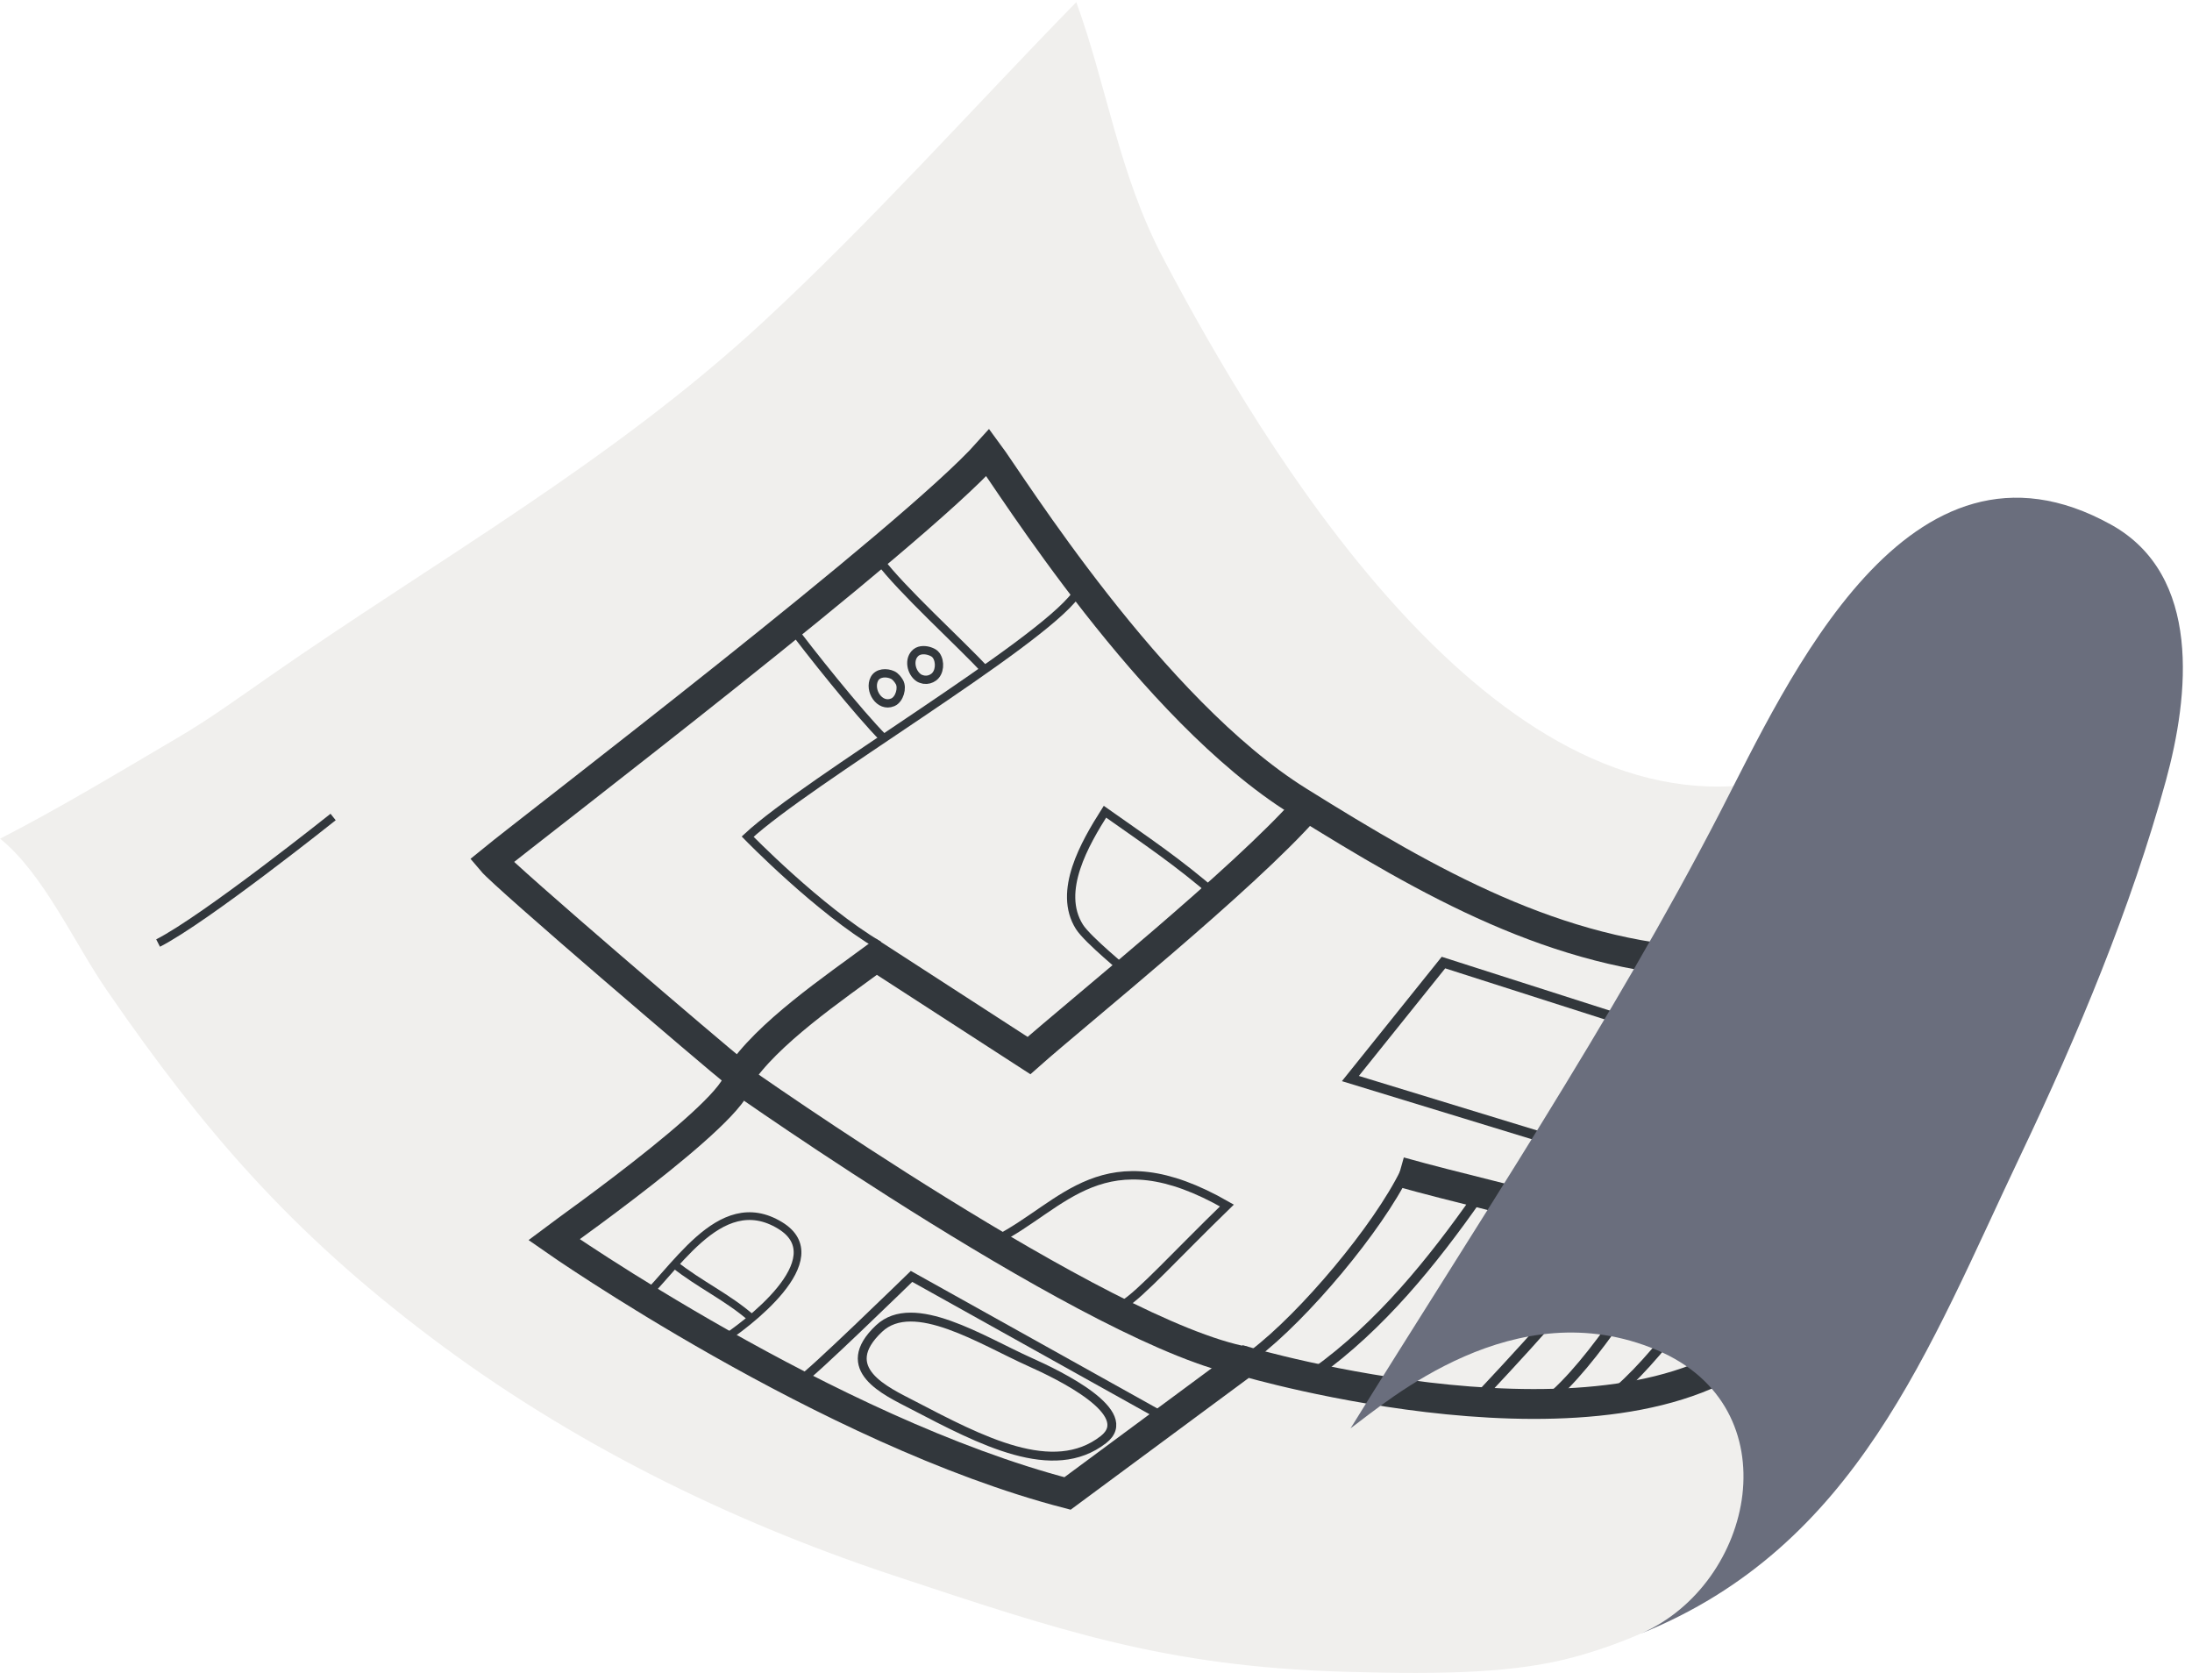
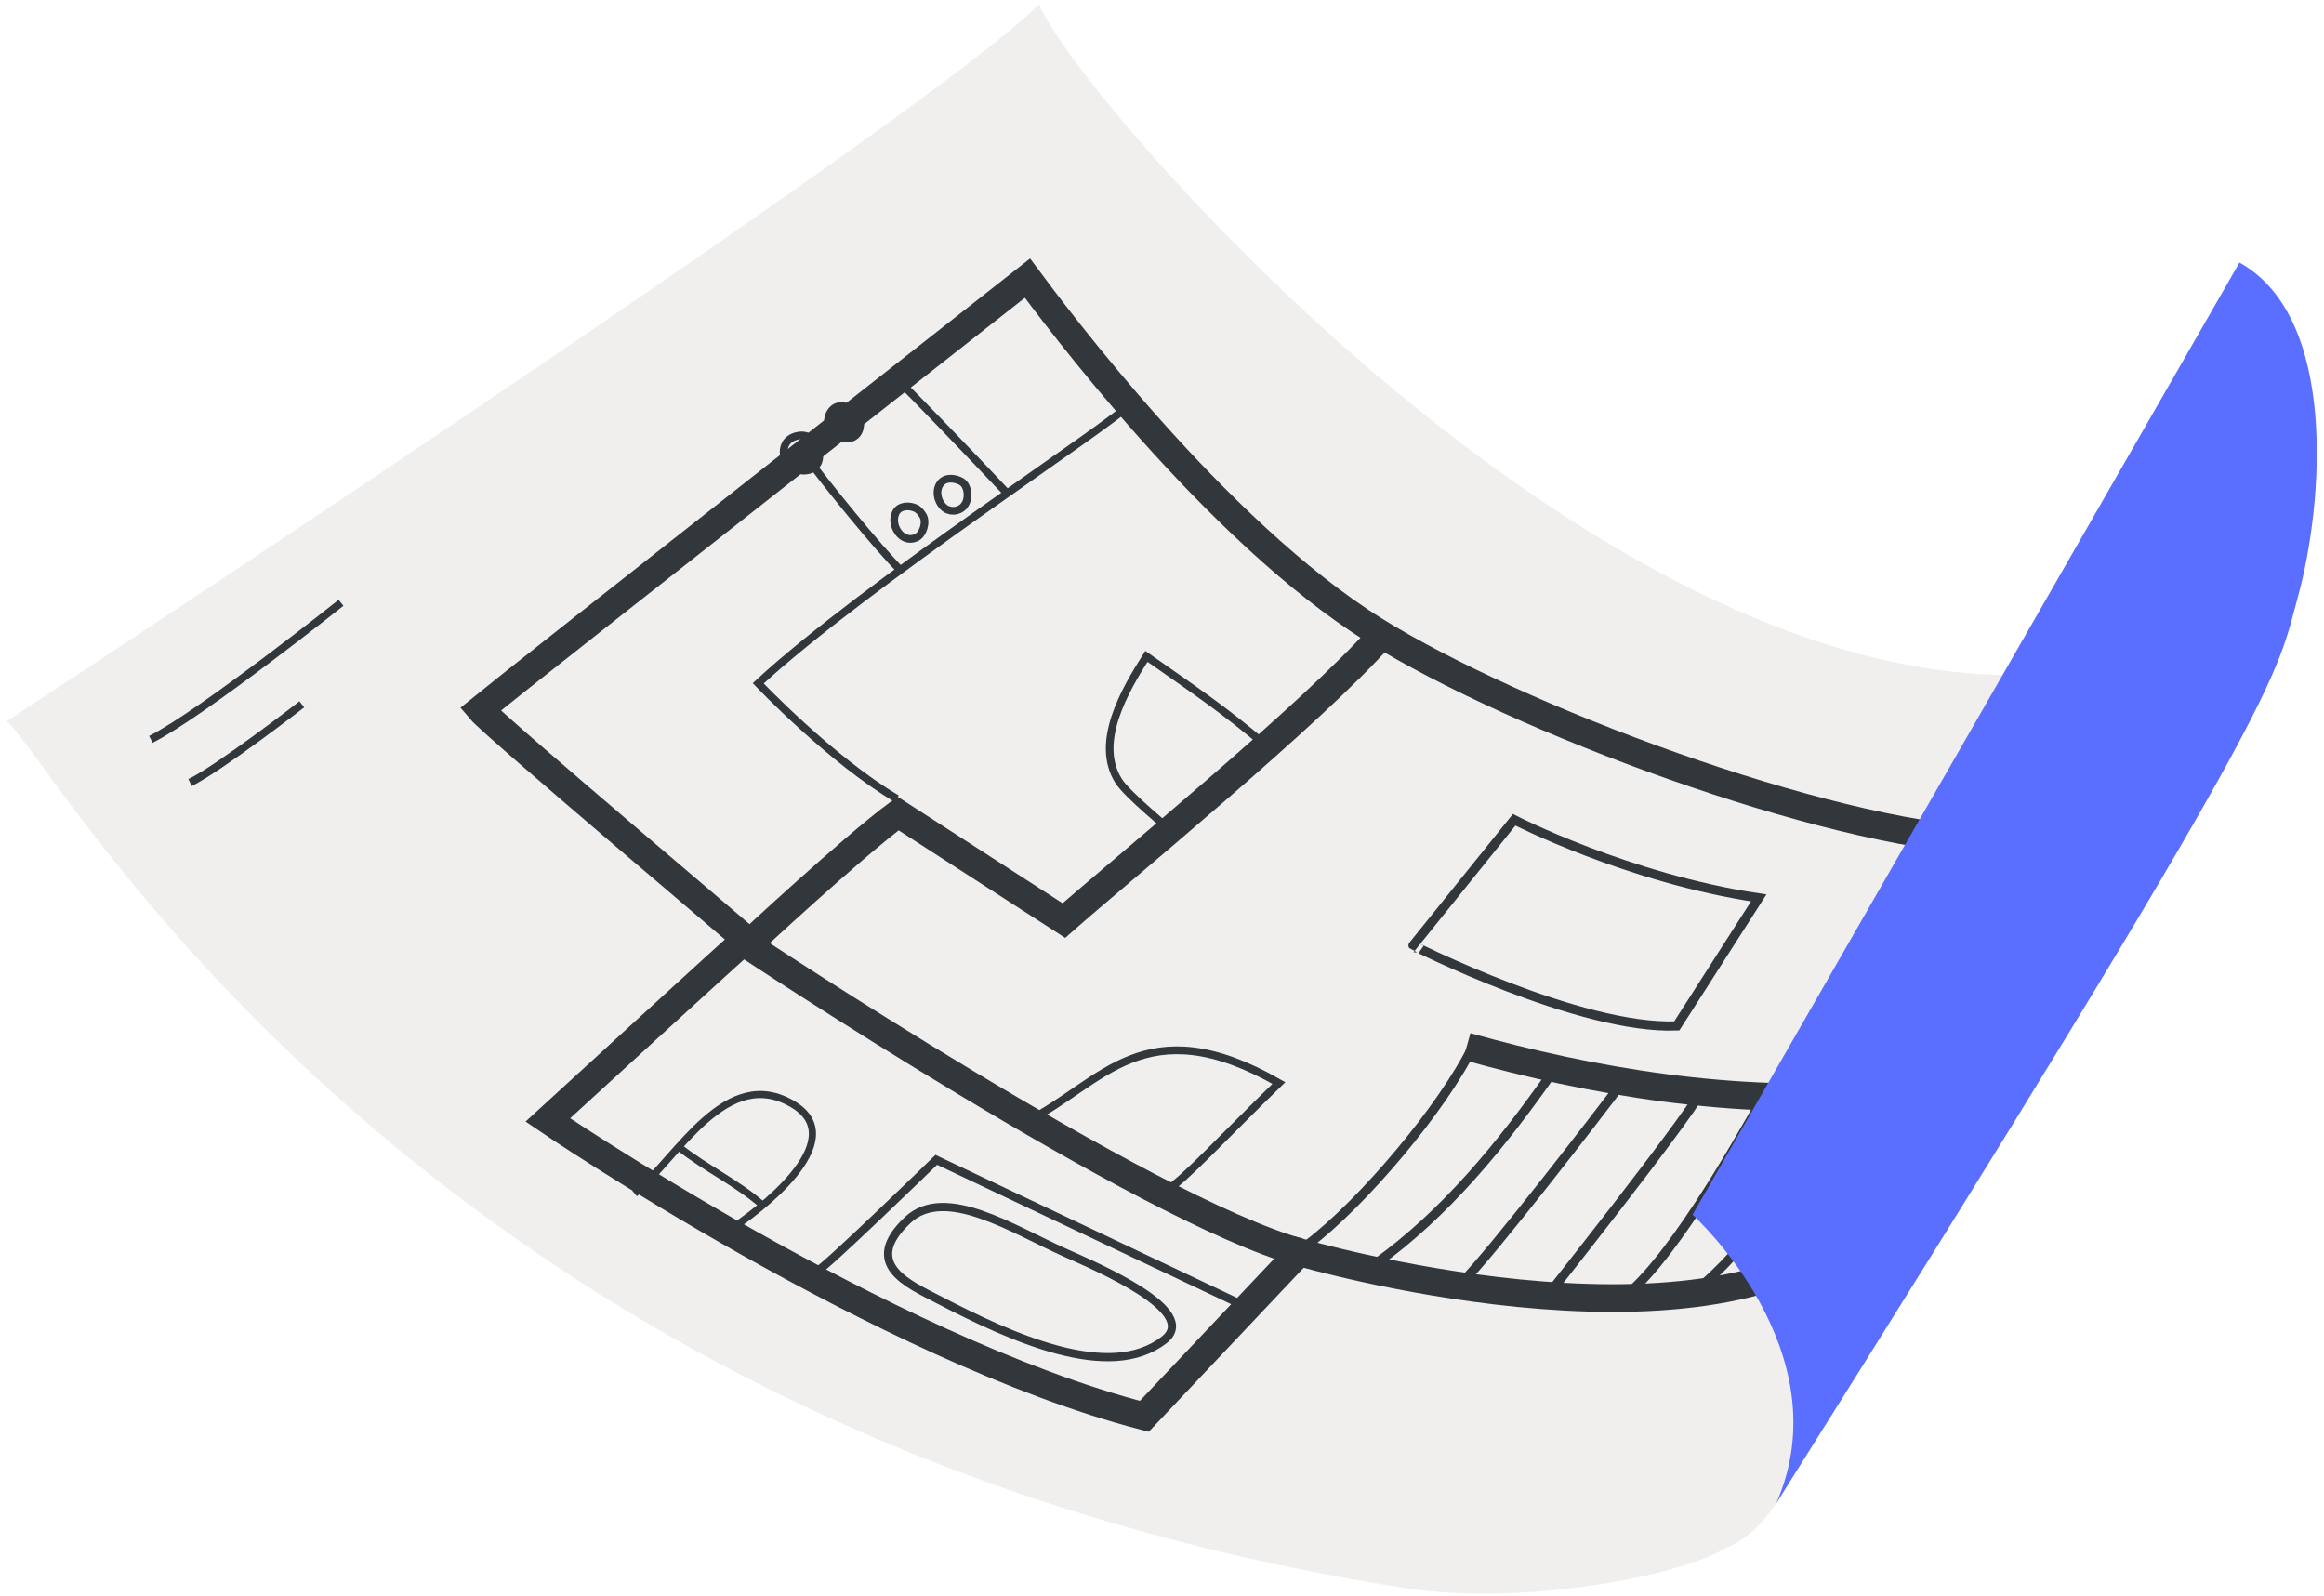
- <svg xmlns="http://www.w3.org/2000/svg" width="201px" height="154px" viewBox="0 0 201 154" version="1.1">
-   <g id="Hub" stroke="none" stroke-width="1" fill="none" fill-rule="evenodd">
-     <g id="Hub-Desktop-Property-Docubox-Copy-3" transform="translate(-626, -221)">
-       <g id="Group-5" transform="translate(471, 147)">
-         <g id="Group" transform="translate(155, 74)">
-           <path d="M106.664,23.682 C116.049,41.494 135.998,74.424 160.004,71.998 L172.295,75.789 C168.465,83.414 161.436,126.42 162.484,135.65 C163.242,142.353 156.755,147.043 150.472,149.787 C150.415,149.814 150.353,149.842 150.298,149.861 C148.245,150.746 146.22,151.429 144.487,151.904 C139.143,153.373 132.829,153.568 123.251,153.289 C106.841,152.809 97.231,149.533 81.827,144.424 C66.686,139.391 52.21,132.221 39.46,122.59 C26.763,113.002 18.755,103.801 9.882,90.93 C6.816,86.506 4.015,80.131 0.011,76.903 C5.63,74.01 10.857,70.837 16.292,67.645 C19.247,65.913 22.048,63.87 24.784,61.971 C40.061,51.336 56.069,42.362 69.888,29.602 C79.929,20.325 89.398,9.707 98.691,0.196 C101.492,7.857 102.568,15.91 106.664,23.682 Z" id="Path" fill="#F0EFED" fill-rule="nonzero" />
-           <path d="M161.496,122.953 C147.922,134.75 114.232,124.851 114.232,124.851 L97.888,136.943 C75.919,131.226 50.794,113.664 50.794,113.664 C52.148,112.639 69.796,100.213 67.501,98.389 C65.485,96.791 46.335,80.424 45.083,78.93 C48.919,75.789 83.61,49.305 90.589,41.498 C92.648,44.269 105.544,65.039 119.062,73.467 C131.16,81.01 142.705,87.6 156.632,88.295 C157.111,88.318 157.679,88.359 158.152,88.295" id="Path" stroke="#32373C" stroke-width="2.736" />
-           <path d="M114.979,124.17 C119.565,120.686 126.348,112.629 128.864,107.459" id="Path" stroke="#32373C" stroke-width="0.912" />
-           <path d="M120.611,125.863 C126.572,121.593 131.324,115.718 135.509,109.75" id="Path" stroke="#32373C" stroke-width="0.912" />
-           <path d="M127.045,127.289 C129.357,125.039 138.373,115.682 140.254,113.156" id="Path" stroke="#32373C" stroke-width="0.912" />
-           <path d="M160.889,118.393 C151.534,112.53 138.803,110.381 128.356,107.448" id="Path" stroke="#32373C" stroke-width="2.736" />
-           <path d="M67.697,98.803 C70.293,94.768 76.517,90.569 80.357,87.727 L94.357,96.789 C98.795,92.851 114.027,80.629 119.843,74.004" id="Path" stroke="#32373C" stroke-width="2.736" />
-           <path d="M114.232,124.852 C101.087,122.456 67.677,98.881 67.677,98.881" id="Path" stroke="#32373C" stroke-width="2.736" />
-           <path d="M91.318,113.727 C97.552,110.598 101.17,104.039 112.504,110.539 C107.953,114.951 104.484,118.775 102.994,119.623" id="Path" stroke="#32373C" stroke-width="0.771" />
-           <polygon id="Path" stroke="#32373C" stroke-width="0.912" points="146.086 105.705 153.004 94.871 132.361 88.262 123.826 98.896" />
-           <path d="M134.836,128.955 C134.836,128.955 144.83,118.482 146.447,115.6" id="Path" stroke="#32373C" stroke-width="0.912" />
-           <path d="M141.086,129.039 C145.16,126.373 150.572,117.809 152.92,113.621" id="Path" stroke="#32373C" stroke-width="0.912" />
-           <path d="M146.836,128.705 C150.91,126.041 156.572,118.143 158.92,113.955" id="Path" stroke="#32373C" stroke-width="0.912" />
-           <path d="M193.578,48.107 C201.93,52.744 200.738,63.783 198.607,71.576 C195.419,83.224 190.505,94.945 185.324,105.832 C176.81,123.719 170.252,141.793 150.472,149.787 C160.888,145.238 164.382,129.039 151.919,123.789 C138.898,118.303 127.251,128.457 123.841,130.973 C135.144,112.709 147.862,93.59 157.714,74.504 C163.92,62.482 174.947,37.762 193.578,48.107 Z" id="Path" fill="#6A6E7D" fill-rule="nonzero" />
-           <path d="M58.125,119.887 C61.773,116.801 65.885,108.916 71.537,112.369 C76.543,115.426 68.385,121.558 65.996,123.047" id="Path" stroke="#32373C" stroke-width="0.707" />
-           <path d="M61.826,115.926 C64.119,117.76 66.75,118.963 68.912,120.867" id="Path" stroke="#32373C" stroke-width="0.707" />
-           <path d="M111.545,82.098 C107.99,79.016 105.199,77.168 101.32,74.43 C99.484,77.332 96.927,81.731 98.98,84.983 C99.748,86.2 103.367,89.098 103.328,89.174" id="Path" stroke="#32373C" stroke-width="0.76" />
-           <path d="M73.504,126.455 C73.836,126.539 83.586,117.039 83.586,117.039 L107.336,130.289" id="Path" stroke="#32373C" stroke-width="0.814" />
-           <path d="M80.607,121.82 C83.763,118.845 90.058,122.929 94.457,124.896 C97.102,126.078 104.307,129.562 101.182,132 C96.571,135.596 89.975,132.104 83.69,128.828 C81.24,127.553 76.664,125.535 80.607,121.82 Z" id="Path" stroke="#32373C" stroke-width="0.814" />
-           <path d="M80.611,86.686 C75.064,83.411 68.556,76.715 68.556,76.715 C74.044,71.623 95.212,59.186 98.636,54.547" id="Path" stroke="#32373C" stroke-width="0.76" />
-           <path d="M72.414,57.283 C74.055,59.523 78.725,65.39 81.053,67.719" id="Path" stroke="#32373C" stroke-width="0.76" />
-           <path d="M80.623,51.354 C82.695,54.116 87.894,58.817 90.455,61.557" id="Path" stroke="#32373C" stroke-width="0.76" />
-           <path d="M81.842,64.406 C81.86,64.398 81.879,64.39 81.899,64.381 C82.477,64.113 82.782,63.08 82.471,62.539 C82.33,62.297 82.114,62.016 81.852,61.894 C81.303,61.638 80.491,61.662 80.182,62.248 C79.637,63.291 80.646,64.895 81.842,64.406 Z" id="Path" stroke="#32373C" stroke-width="0.76" />
-           <path d="M84.736,62.322 C85.047,62.367 85.347,62.285 85.607,62.099 C86.187,61.683 86.248,60.673 85.851,60.105 C85.716,59.914 85.54,59.822 85.33,59.74 C84.922,59.58 84.359,59.545 84.006,59.824 C83.27,60.408 83.529,61.683 84.268,62.164 C84.372,62.23 84.538,62.283 84.657,62.309 C84.684,62.314 84.709,62.318 84.736,62.322 Z" id="Path" stroke="#32373C" stroke-width="0.76" />
-           <path d="M30.545,74.914 C30.545,74.914 18.822,84.268 14.496,86.471" id="Path" stroke="#32373C" stroke-width="0.76" />
+ <svg xmlns="http://www.w3.org/2000/svg" width="233px" height="160px" viewBox="0 0 233 160" version="1.1">
+   <g id="Property" stroke="none" stroke-width="1" fill="none" fill-rule="evenodd">
+     <g id="hub-illustration-empty-state-copy-4" transform="translate(-24, 0)">
+       <g id="Empty-State-03" transform="translate(24, 0)">
+         <g id="Ebene_1">
+           <g id="Group">
+             <g id="Path">
+               <path d="M217.918,64.7 L219.504,68.946 C214.954,77.98 182.373,116.707 183.62,127.644 C184.522,135.585 180.785,151.842 173.32,155.094 C173.252,155.126 173.179,155.158 173.113,155.181 C167.939,158.222 152.231,160.996 140.987,159.243 C41.844,143.785 5.435,76.138 0.679,72.312 C0.679,72.312 93.146,11.694 104.183,0.424 C107.51,9.502 170.547,83.277 217.918,64.7 Z" fill="#F0EFED" fill-rule="nonzero" />
+               <path d="M186.415,123.3 C170.291,137.278 130.274,125.55 130.274,125.55 L114.726,142.01 C88.631,135.237 54.92,112.294 54.92,112.294 C54.92,112.294 74.713,94.156 74.766,94.196 C77.156,96.092 49.623,72.911 48.136,71.142 C52.694,67.418 103.012,27.889 103.012,27.889 C105.458,31.173 121.793,53.233 137.852,63.219 C152.222,72.155 182.767,83.525 199.311,84.349" stroke="#32373C" stroke-width="2.776" />
+               <path d="M131.16,124.742 C136.606,120.613 144.665,111.068 147.653,104.942" stroke="#32373C" stroke-width="0.925" />
+               <path d="M137.851,126.749 C144.931,121.69 150.575,114.729 155.547,107.657" stroke="#32373C" stroke-width="0.925" />
+               <path d="M146.699,128.438 C149.445,125.772 160.414,111.532 162.647,108.538" stroke="#32373C" stroke-width="0.925" />
+               <path d="M188.373,109.742 C173.82,110.905 159.459,108.404 147.05,104.928" stroke="#32373C" stroke-width="2.776" />
+               <path d="M74.997,94.686 C74.997,94.686 85.475,84.93 90.036,81.564 L106.665,92.301 C111.936,87.636 131.641,71.498 138.55,63.648" stroke="#32373C" stroke-width="2.776" />
+               <path d="M130.274,125.55 C114.819,121.257 74.974,94.778 74.974,94.778" stroke="#32373C" stroke-width="2.776" />
+               <path d="M103.055,112.369 C110.461,108.661 114.757,100.89 128.22,108.591 C122.816,113.82 118.694,118.35 116.925,119.354" stroke="#32373C" stroke-width="0.782" />
+               <path d="M168.11,102.865 L176.327,90.029 C163.279,88.102 151.808,82.198 151.808,82.198 L141.67,94.798 C141.669,94.797 158.391,103.261 168.11,102.865 Z" stroke="#32373C" stroke-width="0.925" />
+               <path d="M154.747,130.412 C154.747,130.412 168.626,112.911 170.547,109.496" stroke="#32373C" stroke-width="0.925" />
+               <path d="M162.172,130.511 C167.011,127.352 174.002,114.992 176.79,110.031" stroke="#32373C" stroke-width="0.925" />
+               <path d="M169.001,130.116 C173.841,126.959 180.567,117.601 183.356,112.639" stroke="#32373C" stroke-width="0.925" />
+               <path d="M224.524,26.328 C234.444,31.821 232.923,50.58 230.391,59.813 C228.126,68.076 229.416,69.15 178.068,150.76 C184.815,135.492 169.693,121.788 169.693,121.788 L224.524,26.328 Z" fill="#5A6EFF" fill-rule="nonzero" />
+               <path d="M63.627,119.667 C67.96,116.012 72.845,106.669 79.558,110.761 C85.504,114.382 75.813,121.648 72.976,123.413" stroke="#32373C" stroke-width="0.717" />
+               <path d="M68.024,114.975 C70.747,117.147 73.872,118.573 76.44,120.829" stroke="#32373C" stroke-width="0.717" />
+               <path d="M127.081,74.894 C122.859,71.242 119.543,69.053 114.936,65.809 C112.756,69.247 109.717,74.46 112.156,78.311 C113.068,79.752 117.366,83.187 117.321,83.277" stroke="#32373C" stroke-width="0.771" />
+               <path d="M81.894,127.449 C82.289,127.549 93.87,116.292 93.87,116.292 L124.29,130.718" stroke="#32373C" stroke-width="0.825" />
+               <path d="M91.006,122.329 C94.756,118.804 101.56,123.275 106.783,125.604 C109.926,127.004 120.427,131.46 116.714,134.347 C111.237,138.607 101.459,134.142 93.994,130.261 C91.084,128.751 86.322,126.729 91.006,122.329 Z" stroke="#32373C" stroke-width="0.825" />
+               <path d="M89.91,80.085 C83.322,76.204 76.018,68.516 76.018,68.516 C86.739,58.593 111.997,42.212 113.22,40.556" stroke="#32373C" stroke-width="0.771" />
+               <path d="M80.599,45.493 C82.911,48.64 88.02,54.923 90.351,57.246" stroke="#32373C" stroke-width="0.771" />
+               <path d="M90.351,38.468 C90.529,38.51 97.76,46.039 100.804,49.286" stroke="#32373C" stroke-width="0.771" />
+               <path d="M91.798,53.933 C91.82,53.924 91.842,53.914 91.866,53.902 C92.553,53.586 92.914,52.361 92.545,51.72 C92.378,51.434 92.122,51.1 91.809,50.957 C91.158,50.653 90.193,50.681 89.827,51.375 C89.179,52.611 90.378,54.511 91.798,53.933 Z" stroke="#32373C" stroke-width="0.771" />
+               <path d="M95.379,51.205 C95.748,51.257 96.106,51.16 96.414,50.941 C97.104,50.448 97.174,49.251 96.704,48.578 C96.544,48.352 96.336,48.242 96.085,48.145 C95.6,47.954 94.932,47.914 94.511,48.244 C93.637,48.937 93.946,50.448 94.824,51.017 C94.946,51.095 95.144,51.158 95.285,51.188 C95.316,51.194 95.347,51.2 95.379,51.205 Z" stroke="#32373C" stroke-width="0.771" />
+               <path d="M34.19,60.441 C34.19,60.441 20.265,71.524 15.126,74.135" stroke="#32373C" stroke-width="0.771" />
+               <path d="M30.262,70.621 C30.262,70.621 22.075,76.971 19.056,78.465" stroke="#32373C" stroke-width="0.771" />
+             </g>
+             <path d="M83.448,43.424 C83.885,43.898 84.972,44.139 85.565,43.812 C86.671,43.199 86.333,41.224 85.212,40.871 C84.8,40.742 84.145,40.622 83.755,40.858 C82.878,41.387 82.776,42.693 83.448,43.424 Z" id="Path" stroke="#32373C" stroke-width="0.771" />
+             <path d="M82.072,46.221 C82.334,45.378 81.873,44.227 80.989,43.785 C80.846,43.713 80.694,43.669 80.536,43.658 C79.869,43.611 79.084,43.894 78.76,44.516 C78.055,45.867 79.387,47.339 80.799,47.185 C81.516,47.104 81.916,46.715 82.072,46.221 Z" id="Path" stroke="#32373C" stroke-width="0.771" />
+           </g>
        </g>
      </g>
    </g>
  </g>
</svg>
